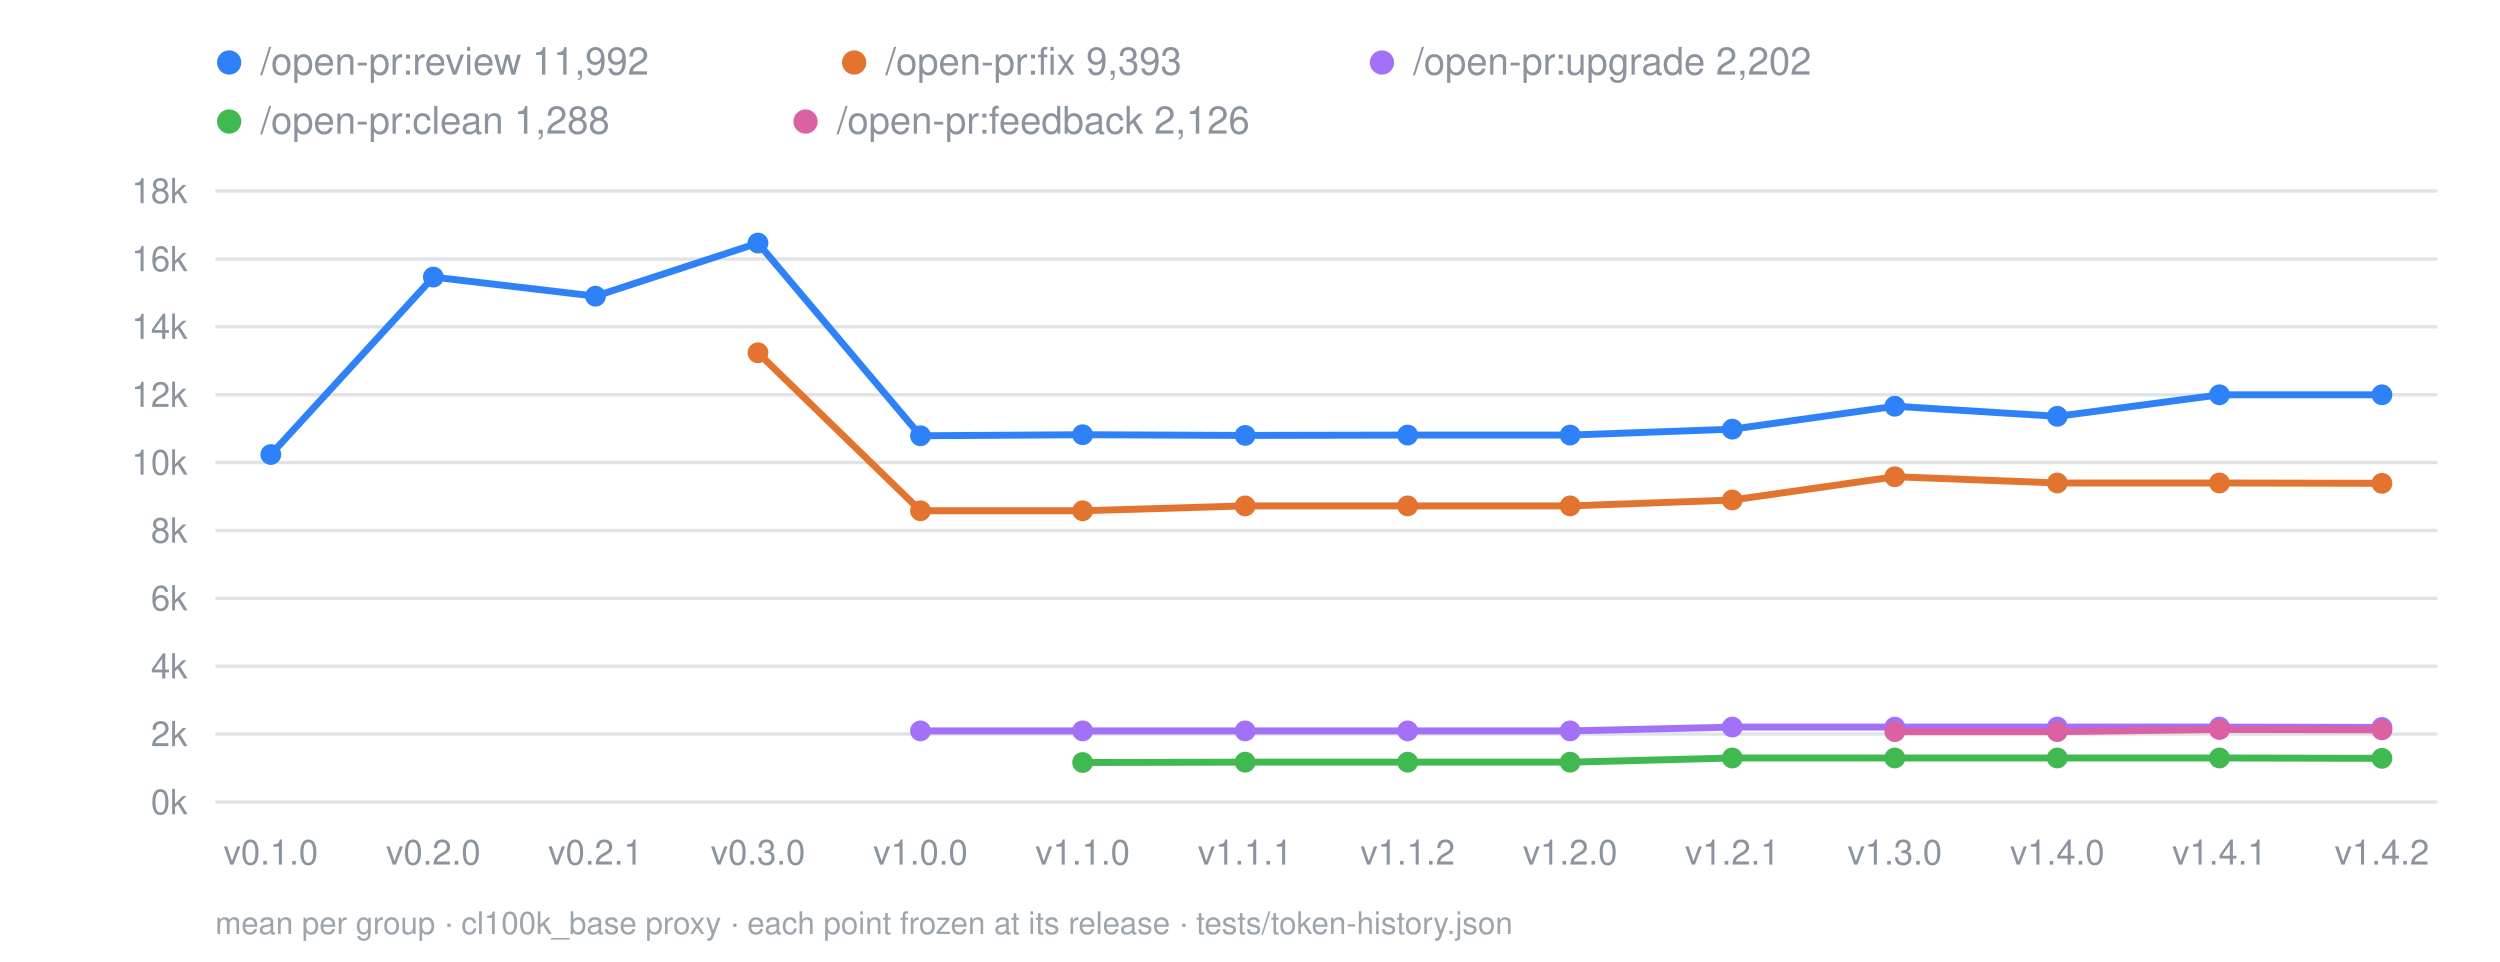
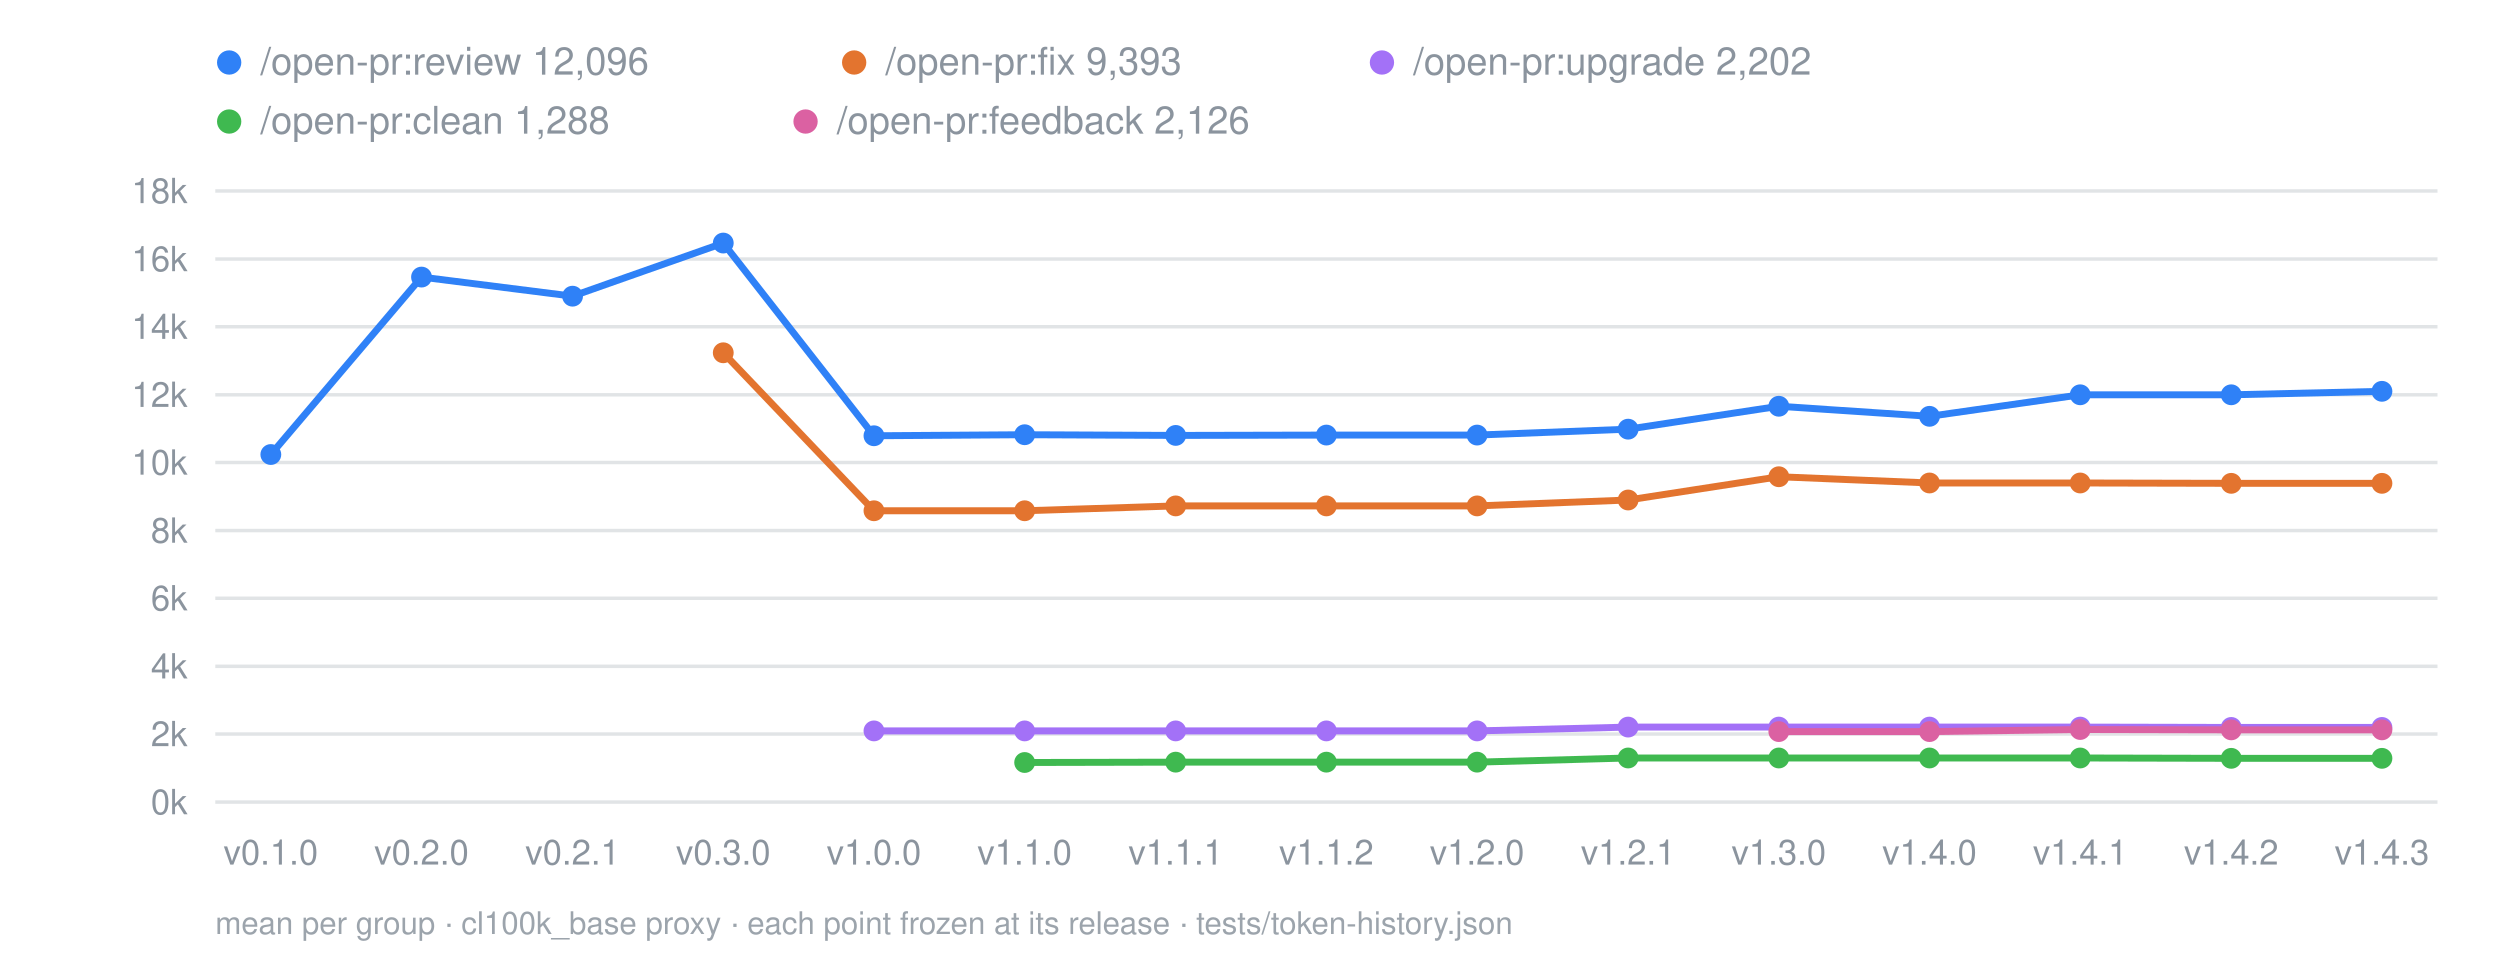
<svg xmlns="http://www.w3.org/2000/svg" viewBox="0 0 720 277" width="720" height="277" font-family="system-ui,-apple-system,Segoe UI,Helvetica,Arial,sans-serif" role="img" aria-label="Context cost per release, one line per command">
  <line x1="62" y1="231.0" x2="702" y2="231.0" stroke="#8b949e" stroke-opacity="0.25" />
  <text x="54" y="234.5" text-anchor="end" font-size="10" fill="#8b949e">0k</text>
  <line x1="62" y1="211.4" x2="702" y2="211.4" stroke="#8b949e" stroke-opacity="0.25" />
  <text x="54" y="214.9" text-anchor="end" font-size="10" fill="#8b949e">2k</text>
  <line x1="62" y1="191.9" x2="702" y2="191.9" stroke="#8b949e" stroke-opacity="0.25" />
  <text x="54" y="195.4" text-anchor="end" font-size="10" fill="#8b949e">4k</text>
  <line x1="62" y1="172.3" x2="702" y2="172.3" stroke="#8b949e" stroke-opacity="0.25" />
  <text x="54" y="175.8" text-anchor="end" font-size="10" fill="#8b949e">6k</text>
  <line x1="62" y1="152.8" x2="702" y2="152.8" stroke="#8b949e" stroke-opacity="0.25" />
  <text x="54" y="156.3" text-anchor="end" font-size="10" fill="#8b949e">8k</text>
  <line x1="62" y1="133.2" x2="702" y2="133.2" stroke="#8b949e" stroke-opacity="0.25" />
  <text x="54" y="136.7" text-anchor="end" font-size="10" fill="#8b949e">10k</text>
  <line x1="62" y1="113.7" x2="702" y2="113.7" stroke="#8b949e" stroke-opacity="0.25" />
  <text x="54" y="117.2" text-anchor="end" font-size="10" fill="#8b949e">12k</text>
  <line x1="62" y1="94.1" x2="702" y2="94.1" stroke="#8b949e" stroke-opacity="0.25" />
  <text x="54" y="97.6" text-anchor="end" font-size="10" fill="#8b949e">14k</text>
  <line x1="62" y1="74.6" x2="702" y2="74.6" stroke="#8b949e" stroke-opacity="0.25" />
  <text x="54" y="78.1" text-anchor="end" font-size="10" fill="#8b949e">16k</text>
  <line x1="62" y1="55.0" x2="702" y2="55.0" stroke="#8b949e" stroke-opacity="0.25" />
  <text x="54" y="58.5" text-anchor="end" font-size="10" fill="#8b949e">18k</text>
  <text x="78.0" y="249.0" text-anchor="middle" font-size="10" fill="#8b949e">v0.1.0</text>
-   <text x="124.8" y="249.0" text-anchor="middle" font-size="10" fill="#8b949e">v0.2.0</text>
-   <text x="171.5" y="249.0" text-anchor="middle" font-size="10" fill="#8b949e">v0.2.1</text>
-   <text x="218.3" y="249.0" text-anchor="middle" font-size="10" fill="#8b949e">v0.3.0</text>
-   <text x="265.1" y="249.0" text-anchor="middle" font-size="10" fill="#8b949e">v1.0.0</text>
-   <text x="311.8" y="249.0" text-anchor="middle" font-size="10" fill="#8b949e">v1.1.0</text>
-   <text x="358.6" y="249.0" text-anchor="middle" font-size="10" fill="#8b949e">v1.1.1</text>
-   <text x="405.4" y="249.0" text-anchor="middle" font-size="10" fill="#8b949e">v1.1.2</text>
-   <text x="452.2" y="249.0" text-anchor="middle" font-size="10" fill="#8b949e">v1.2.0</text>
-   <text x="498.9" y="249.0" text-anchor="middle" font-size="10" fill="#8b949e">v1.2.1</text>
-   <text x="545.7" y="249.0" text-anchor="middle" font-size="10" fill="#8b949e">v1.3.0</text>
-   <text x="592.5" y="249.0" text-anchor="middle" font-size="10" fill="#8b949e">v1.4.0</text>
-   <text x="639.2" y="249.0" text-anchor="middle" font-size="10" fill="#8b949e">v1.4.1</text>
-   <text x="686.0" y="249.0" text-anchor="middle" font-size="10" fill="#8b949e">v1.4.2</text>
-   <polyline points="78.0,130.9 124.8,79.8 171.5,85.3 218.3,70.0 265.1,125.5 311.8,125.2 358.6,125.4 405.4,125.3 452.2,125.3 498.9,123.6 545.7,117.0 592.5,119.9 639.2,113.7 686.0,113.7" fill="none" stroke="#2f81f7" stroke-width="2" stroke-linejoin="round" />
+   <text x="121.4" y="249.0" text-anchor="middle" font-size="10" fill="#8b949e">v0.2.0</text>
+   <text x="164.9" y="249.0" text-anchor="middle" font-size="10" fill="#8b949e">v0.2.1</text>
+   <text x="208.3" y="249.0" text-anchor="middle" font-size="10" fill="#8b949e">v0.3.0</text>
+   <text x="251.7" y="249.0" text-anchor="middle" font-size="10" fill="#8b949e">v1.0.0</text>
+   <text x="295.1" y="249.0" text-anchor="middle" font-size="10" fill="#8b949e">v1.1.0</text>
+   <text x="338.6" y="249.0" text-anchor="middle" font-size="10" fill="#8b949e">v1.1.1</text>
+   <text x="382.0" y="249.0" text-anchor="middle" font-size="10" fill="#8b949e">v1.1.2</text>
+   <text x="425.4" y="249.0" text-anchor="middle" font-size="10" fill="#8b949e">v1.2.0</text>
+   <text x="468.9" y="249.0" text-anchor="middle" font-size="10" fill="#8b949e">v1.2.1</text>
+   <text x="512.3" y="249.0" text-anchor="middle" font-size="10" fill="#8b949e">v1.3.0</text>
+   <text x="555.7" y="249.0" text-anchor="middle" font-size="10" fill="#8b949e">v1.4.0</text>
+   <text x="599.1" y="249.0" text-anchor="middle" font-size="10" fill="#8b949e">v1.4.1</text>
+   <text x="642.6" y="249.0" text-anchor="middle" font-size="10" fill="#8b949e">v1.4.2</text>
+   <text x="686.0" y="249.0" text-anchor="middle" font-size="10" fill="#8b949e">v1.4.3</text>
+   <polyline points="78.0,130.9 121.4,79.8 164.9,85.3 208.3,70.0 251.7,125.5 295.1,125.2 338.6,125.4 382.0,125.3 425.4,125.3 468.9,123.6 512.3,117.0 555.7,119.9 599.1,113.7 642.6,113.7 686.0,112.7" fill="none" stroke="#2f81f7" stroke-width="2" stroke-linejoin="round" />
  <circle cx="78.0" cy="130.9" r="3" fill="#2f81f7" />
-   <circle cx="124.8" cy="79.8" r="3" fill="#2f81f7" />
-   <circle cx="171.5" cy="85.3" r="3" fill="#2f81f7" />
-   <circle cx="218.3" cy="70.0" r="3" fill="#2f81f7" />
-   <circle cx="265.1" cy="125.5" r="3" fill="#2f81f7" />
-   <circle cx="311.8" cy="125.2" r="3" fill="#2f81f7" />
-   <circle cx="358.6" cy="125.4" r="3" fill="#2f81f7" />
-   <circle cx="405.4" cy="125.3" r="3" fill="#2f81f7" />
-   <circle cx="452.2" cy="125.3" r="3" fill="#2f81f7" />
-   <circle cx="498.9" cy="123.6" r="3" fill="#2f81f7" />
-   <circle cx="545.7" cy="117.0" r="3" fill="#2f81f7" />
-   <circle cx="592.5" cy="119.9" r="3" fill="#2f81f7" />
-   <circle cx="639.2" cy="113.7" r="3" fill="#2f81f7" />
-   <circle cx="686.0" cy="113.7" r="3" fill="#2f81f7" />
-   <polyline points="218.3,101.6 265.1,147.1 311.8,147.1 358.6,145.7 405.4,145.7 452.2,145.7 498.9,144.0 545.7,137.3 592.5,139.1 639.2,139.1 686.0,139.2" fill="none" stroke="#e3742f" stroke-width="2" stroke-linejoin="round" />
-   <circle cx="218.3" cy="101.6" r="3" fill="#e3742f" />
-   <circle cx="265.1" cy="147.1" r="3" fill="#e3742f" />
-   <circle cx="311.8" cy="147.1" r="3" fill="#e3742f" />
-   <circle cx="358.6" cy="145.7" r="3" fill="#e3742f" />
-   <circle cx="405.4" cy="145.7" r="3" fill="#e3742f" />
-   <circle cx="452.2" cy="145.7" r="3" fill="#e3742f" />
-   <circle cx="498.9" cy="144.0" r="3" fill="#e3742f" />
-   <circle cx="545.7" cy="137.3" r="3" fill="#e3742f" />
-   <circle cx="592.5" cy="139.1" r="3" fill="#e3742f" />
-   <circle cx="639.2" cy="139.1" r="3" fill="#e3742f" />
+   <circle cx="121.4" cy="79.8" r="3" fill="#2f81f7" />
+   <circle cx="164.9" cy="85.3" r="3" fill="#2f81f7" />
+   <circle cx="208.3" cy="70.0" r="3" fill="#2f81f7" />
+   <circle cx="251.7" cy="125.5" r="3" fill="#2f81f7" />
+   <circle cx="295.1" cy="125.2" r="3" fill="#2f81f7" />
+   <circle cx="338.6" cy="125.4" r="3" fill="#2f81f7" />
+   <circle cx="382.0" cy="125.3" r="3" fill="#2f81f7" />
+   <circle cx="425.4" cy="125.3" r="3" fill="#2f81f7" />
+   <circle cx="468.9" cy="123.6" r="3" fill="#2f81f7" />
+   <circle cx="512.3" cy="117.0" r="3" fill="#2f81f7" />
+   <circle cx="555.7" cy="119.9" r="3" fill="#2f81f7" />
+   <circle cx="599.1" cy="113.7" r="3" fill="#2f81f7" />
+   <circle cx="642.6" cy="113.7" r="3" fill="#2f81f7" />
+   <circle cx="686.0" cy="112.7" r="3" fill="#2f81f7" />
+   <polyline points="208.3,101.6 251.7,147.1 295.1,147.1 338.6,145.7 382.0,145.7 425.4,145.7 468.9,144.0 512.3,137.3 555.7,139.1 599.1,139.1 642.6,139.2 686.0,139.2" fill="none" stroke="#e3742f" stroke-width="2" stroke-linejoin="round" />
+   <circle cx="208.3" cy="101.6" r="3" fill="#e3742f" />
+   <circle cx="251.7" cy="147.1" r="3" fill="#e3742f" />
+   <circle cx="295.1" cy="147.1" r="3" fill="#e3742f" />
+   <circle cx="338.6" cy="145.7" r="3" fill="#e3742f" />
+   <circle cx="382.0" cy="145.7" r="3" fill="#e3742f" />
+   <circle cx="425.4" cy="145.7" r="3" fill="#e3742f" />
+   <circle cx="468.9" cy="144.0" r="3" fill="#e3742f" />
+   <circle cx="512.3" cy="137.3" r="3" fill="#e3742f" />
+   <circle cx="555.7" cy="139.1" r="3" fill="#e3742f" />
+   <circle cx="599.1" cy="139.1" r="3" fill="#e3742f" />
+   <circle cx="642.6" cy="139.2" r="3" fill="#e3742f" />
  <circle cx="686.0" cy="139.2" r="3" fill="#e3742f" />
-   <polyline points="265.1,210.5 311.8,210.5 358.6,210.5 405.4,210.5 452.2,210.5 498.9,209.4 545.7,209.4 592.5,209.4 639.2,209.4 686.0,209.5" fill="none" stroke="#a371f7" stroke-width="2" stroke-linejoin="round" />
-   <circle cx="265.1" cy="210.5" r="3" fill="#a371f7" />
-   <circle cx="311.8" cy="210.5" r="3" fill="#a371f7" />
-   <circle cx="358.6" cy="210.5" r="3" fill="#a371f7" />
-   <circle cx="405.4" cy="210.5" r="3" fill="#a371f7" />
-   <circle cx="452.2" cy="210.5" r="3" fill="#a371f7" />
-   <circle cx="498.9" cy="209.4" r="3" fill="#a371f7" />
-   <circle cx="545.7" cy="209.4" r="3" fill="#a371f7" />
-   <circle cx="592.5" cy="209.4" r="3" fill="#a371f7" />
-   <circle cx="639.2" cy="209.4" r="3" fill="#a371f7" />
+   <polyline points="251.7,210.5 295.1,210.5 338.6,210.5 382.0,210.5 425.4,210.5 468.9,209.4 512.3,209.4 555.7,209.4 599.1,209.4 642.6,209.5 686.0,209.5" fill="none" stroke="#a371f7" stroke-width="2" stroke-linejoin="round" />
+   <circle cx="251.7" cy="210.5" r="3" fill="#a371f7" />
+   <circle cx="295.1" cy="210.5" r="3" fill="#a371f7" />
+   <circle cx="338.6" cy="210.5" r="3" fill="#a371f7" />
+   <circle cx="382.0" cy="210.5" r="3" fill="#a371f7" />
+   <circle cx="425.4" cy="210.5" r="3" fill="#a371f7" />
+   <circle cx="468.9" cy="209.4" r="3" fill="#a371f7" />
+   <circle cx="512.3" cy="209.4" r="3" fill="#a371f7" />
+   <circle cx="555.7" cy="209.4" r="3" fill="#a371f7" />
+   <circle cx="599.1" cy="209.4" r="3" fill="#a371f7" />
+   <circle cx="642.6" cy="209.5" r="3" fill="#a371f7" />
  <circle cx="686.0" cy="209.5" r="3" fill="#a371f7" />
-   <polyline points="311.8,219.6 358.6,219.5 405.4,219.5 452.2,219.5 498.9,218.3 545.7,218.3 592.5,218.3 639.2,218.3 686.0,218.4" fill="none" stroke="#3fb950" stroke-width="2" stroke-linejoin="round" />
-   <circle cx="311.8" cy="219.6" r="3" fill="#3fb950" />
-   <circle cx="358.6" cy="219.5" r="3" fill="#3fb950" />
-   <circle cx="405.4" cy="219.5" r="3" fill="#3fb950" />
-   <circle cx="452.2" cy="219.5" r="3" fill="#3fb950" />
-   <circle cx="498.9" cy="218.3" r="3" fill="#3fb950" />
-   <circle cx="545.7" cy="218.3" r="3" fill="#3fb950" />
-   <circle cx="592.5" cy="218.3" r="3" fill="#3fb950" />
-   <circle cx="639.2" cy="218.3" r="3" fill="#3fb950" />
+   <polyline points="295.1,219.6 338.6,219.5 382.0,219.5 425.4,219.5 468.9,218.3 512.3,218.3 555.7,218.3 599.1,218.3 642.6,218.4 686.0,218.4" fill="none" stroke="#3fb950" stroke-width="2" stroke-linejoin="round" />
+   <circle cx="295.1" cy="219.6" r="3" fill="#3fb950" />
+   <circle cx="338.6" cy="219.5" r="3" fill="#3fb950" />
+   <circle cx="382.0" cy="219.5" r="3" fill="#3fb950" />
+   <circle cx="425.4" cy="219.5" r="3" fill="#3fb950" />
+   <circle cx="468.9" cy="218.3" r="3" fill="#3fb950" />
+   <circle cx="512.3" cy="218.3" r="3" fill="#3fb950" />
+   <circle cx="555.7" cy="218.3" r="3" fill="#3fb950" />
+   <circle cx="599.1" cy="218.3" r="3" fill="#3fb950" />
+   <circle cx="642.6" cy="218.4" r="3" fill="#3fb950" />
  <circle cx="686.0" cy="218.4" r="3" fill="#3fb950" />
-   <polyline points="545.7,210.7 592.5,210.7 639.2,210.1 686.0,210.2" fill="none" stroke="#db61a2" stroke-width="2" stroke-linejoin="round" />
-   <circle cx="545.7" cy="210.7" r="3" fill="#db61a2" />
-   <circle cx="592.5" cy="210.7" r="3" fill="#db61a2" />
-   <circle cx="639.2" cy="210.1" r="3" fill="#db61a2" />
+   <polyline points="512.3,210.7 555.7,210.7 599.1,210.1 642.6,210.2 686.0,210.2" fill="none" stroke="#db61a2" stroke-width="2" stroke-linejoin="round" />
+   <circle cx="512.3" cy="210.7" r="3" fill="#db61a2" />
+   <circle cx="555.7" cy="210.7" r="3" fill="#db61a2" />
+   <circle cx="599.1" cy="210.1" r="3" fill="#db61a2" />
+   <circle cx="642.6" cy="210.2" r="3" fill="#db61a2" />
  <circle cx="686.0" cy="210.2" r="3" fill="#db61a2" />
  <circle cx="66" cy="18" r="3.5" fill="#2f81f7" />
-   <text x="75" y="21.5" font-size="11" fill="#8b949e">/open-pr:review 11,992</text>
+   <text x="75" y="21.5" font-size="11" fill="#8b949e">/open-pr:review 12,096</text>
  <circle cx="246.0" cy="18" r="3.5" fill="#e3742f" />
  <text x="255.0" y="21.5" font-size="11" fill="#8b949e">/open-pr:fix 9,393</text>
  <circle cx="398.0" cy="18" r="3.5" fill="#a371f7" />
  <text x="407.0" y="21.5" font-size="11" fill="#8b949e">/open-pr:upgrade 2,202</text>
  <circle cx="66" cy="35" r="3.5" fill="#3fb950" />
  <text x="75" y="38.5" font-size="11" fill="#8b949e">/open-pr:clean 1,288</text>
  <circle cx="232.0" cy="35" r="3.5" fill="#db61a2" />
  <text x="241.0" y="38.5" font-size="11" fill="#8b949e">/open-pr:feedback 2,126</text>
  <text x="62" y="269" font-size="9" fill="#8b949e" fill-opacity="0.85">mean per group · cl100k_base proxy · each point frozen at its release · tests/token-history.json</text>
</svg>
